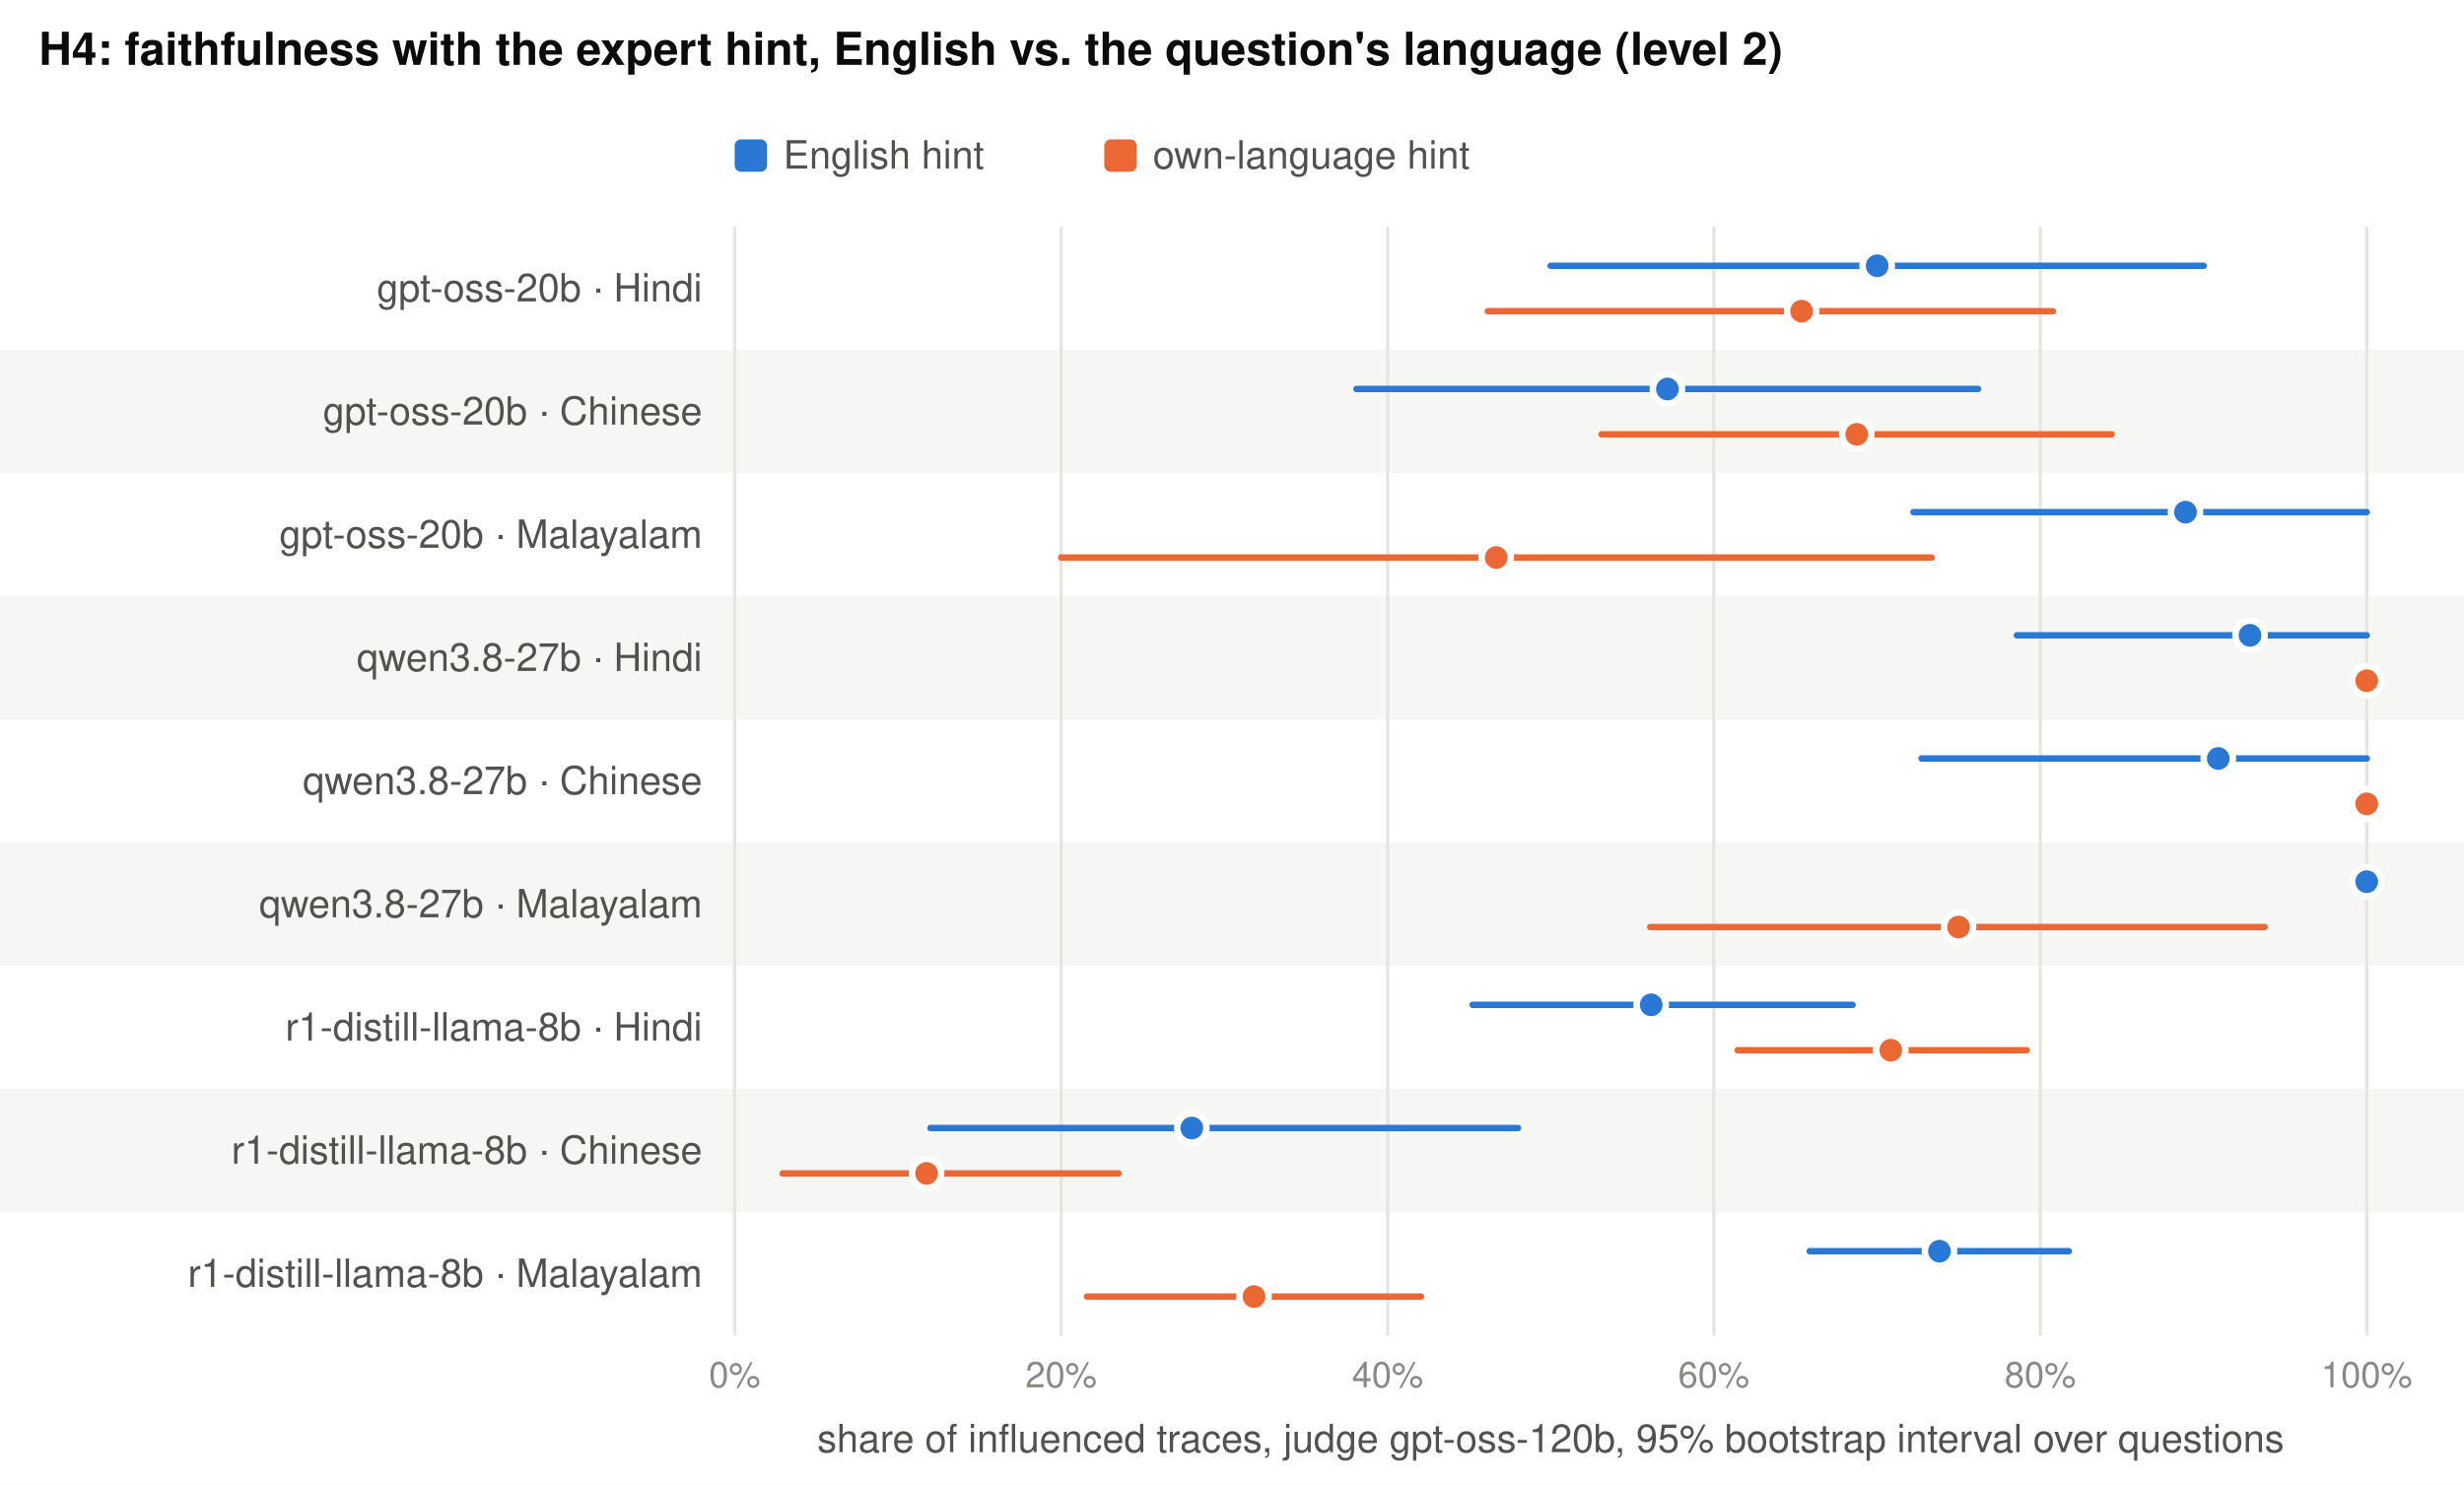
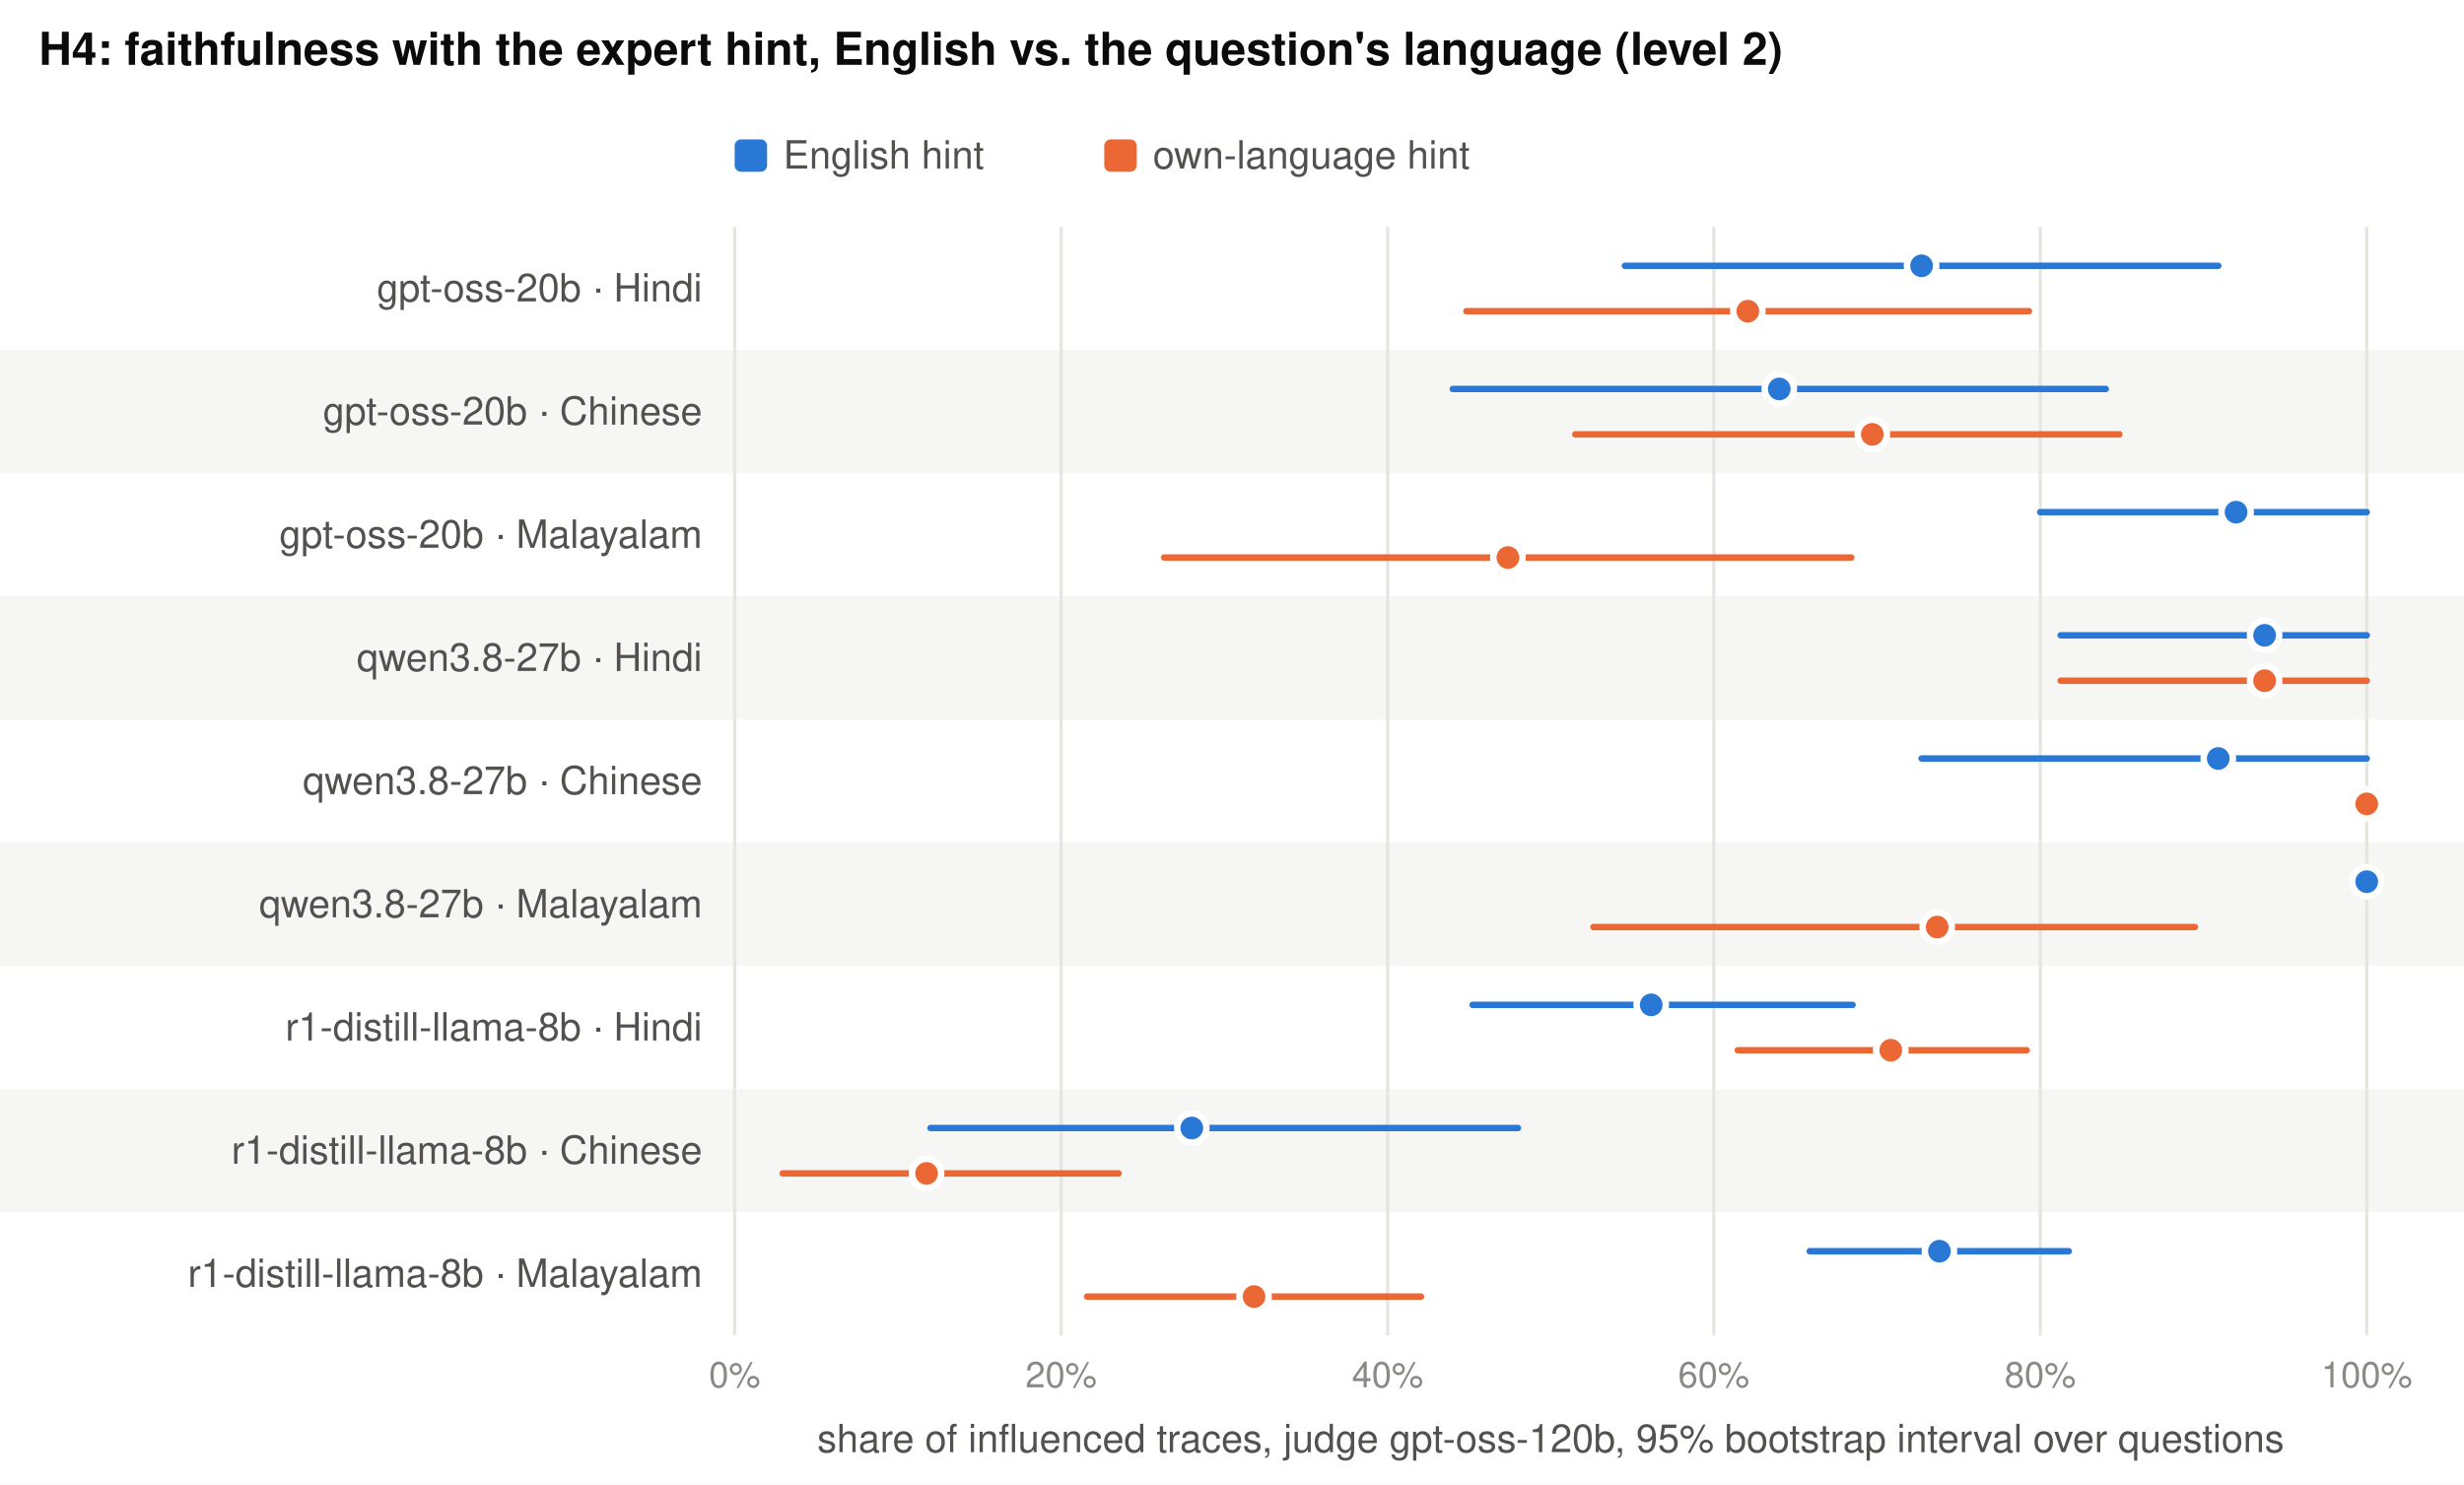
<svg xmlns="http://www.w3.org/2000/svg" width="760" height="458" viewBox="0 0 760 458" role="img">
  <rect width="100%" height="100%" fill="#ffffff" />
  <text x="12.0" y="20.0" font-size="14" fill="#0b0b0b" text-anchor="start" font-weight="bold" font-family="Helvetica, Arial, sans-serif">H4: faithfulness with the expert hint, English vs. the question's language (level 2)</text>
  <rect x="226.6" y="43" width="10" height="10" rx="2" fill="#2a78d6" />
  <text x="241.6" y="52.0" font-size="12" fill="#52514e" text-anchor="start" font-weight="normal" font-family="Helvetica, Arial, sans-serif">English hint</text>
  <rect x="340.6" y="43" width="10" height="10" rx="2" fill="#eb6834" />
  <text x="355.6" y="52.0" font-size="12" fill="#52514e" text-anchor="start" font-weight="normal" font-family="Helvetica, Arial, sans-serif">own-language hint</text>
  <rect x="0" y="108" width="760" height="38" fill="#f6f6f4" />
  <rect x="0" y="184" width="760" height="38" fill="#f6f6f4" />
  <rect x="0" y="260" width="760" height="38" fill="#f6f6f4" />
  <rect x="0" y="336" width="760" height="38" fill="#f6f6f4" />
  <line x1="226.6" y1="70" x2="226.6" y2="412" stroke="#e6e5e0" stroke-width="1" />
  <text x="226.6" y="428.0" font-size="11" fill="#8a8984" text-anchor="middle" font-weight="normal" font-family="Helvetica, Arial, sans-serif">0%</text>
  <line x1="327.3" y1="70" x2="327.3" y2="412" stroke="#e6e5e0" stroke-width="1" />
  <text x="327.3" y="428.0" font-size="11" fill="#8a8984" text-anchor="middle" font-weight="normal" font-family="Helvetica, Arial, sans-serif">20%</text>
  <line x1="428.0" y1="70" x2="428.0" y2="412" stroke="#e6e5e0" stroke-width="1" />
  <text x="428.0" y="428.0" font-size="11" fill="#8a8984" text-anchor="middle" font-weight="normal" font-family="Helvetica, Arial, sans-serif">40%</text>
  <line x1="528.6" y1="70" x2="528.6" y2="412" stroke="#e6e5e0" stroke-width="1" />
  <text x="528.6" y="428.0" font-size="11" fill="#8a8984" text-anchor="middle" font-weight="normal" font-family="Helvetica, Arial, sans-serif">60%</text>
  <line x1="629.3" y1="70" x2="629.3" y2="412" stroke="#e6e5e0" stroke-width="1" />
  <text x="629.3" y="428.0" font-size="11" fill="#8a8984" text-anchor="middle" font-weight="normal" font-family="Helvetica, Arial, sans-serif">80%</text>
  <line x1="730.0" y1="70" x2="730.0" y2="412" stroke="#e6e5e0" stroke-width="1" />
  <text x="730.0" y="428.0" font-size="11" fill="#8a8984" text-anchor="middle" font-weight="normal" font-family="Helvetica, Arial, sans-serif">100%</text>
  <text x="478.3" y="448.0" font-size="12" fill="#52514e" text-anchor="middle" font-weight="normal" font-family="Helvetica, Arial, sans-serif">share of influenced traces, judge gpt-oss-120b, 95% bootstrap interval over questions</text>
  <text x="216.6" y="93.0" font-size="12" fill="#52514e" text-anchor="end" font-weight="normal" font-family="Helvetica, Arial, sans-serif">gpt-oss-20b · Hindi</text>
-   <line x1="478.3" y1="82.0" x2="679.7" y2="82.0" stroke="#2a78d6" stroke-width="2" stroke-linecap="round" />
-   <circle cx="579.0" cy="82.0" r="4.5" fill="#2a78d6" stroke="#ffffff" stroke-width="2" />
-   <line x1="458.9" y1="96.0" x2="633.2" y2="96.0" stroke="#eb6834" stroke-width="2" stroke-linecap="round" />
-   <circle cx="555.7" cy="96.0" r="4.5" fill="#eb6834" stroke="#ffffff" stroke-width="2" />
+   <line x1="501.2" y1="82.0" x2="684.2" y2="82.0" stroke="#2a78d6" stroke-width="2" stroke-linecap="round" />
+   <circle cx="592.7" cy="82.0" r="4.5" fill="#2a78d6" stroke="#ffffff" stroke-width="2" />
+   <line x1="452.3" y1="96.0" x2="625.8" y2="96.0" stroke="#eb6834" stroke-width="2" stroke-linecap="round" />
+   <circle cx="539.1" cy="96.0" r="4.5" fill="#eb6834" stroke="#ffffff" stroke-width="2" />
  <text x="216.6" y="131.0" font-size="12" fill="#52514e" text-anchor="end" font-weight="normal" font-family="Helvetica, Arial, sans-serif">gpt-oss-20b · Chinese</text>
-   <line x1="418.4" y1="120.0" x2="610.1" y2="120.0" stroke="#2a78d6" stroke-width="2" stroke-linecap="round" />
-   <circle cx="514.3" cy="120.0" r="4.5" fill="#2a78d6" stroke="#ffffff" stroke-width="2" />
-   <line x1="494.0" y1="134.0" x2="651.3" y2="134.0" stroke="#eb6834" stroke-width="2" stroke-linecap="round" />
-   <circle cx="572.7" cy="134.0" r="4.5" fill="#eb6834" stroke="#ffffff" stroke-width="2" />
+   <line x1="448.1" y1="120.0" x2="649.5" y2="120.0" stroke="#2a78d6" stroke-width="2" stroke-linecap="round" />
+   <circle cx="548.8" cy="120.0" r="4.5" fill="#2a78d6" stroke="#ffffff" stroke-width="2" />
+   <line x1="485.9" y1="134.0" x2="653.7" y2="134.0" stroke="#eb6834" stroke-width="2" stroke-linecap="round" />
+   <circle cx="577.5" cy="134.0" r="4.5" fill="#eb6834" stroke="#ffffff" stroke-width="2" />
  <text x="216.6" y="169.0" font-size="12" fill="#52514e" text-anchor="end" font-weight="normal" font-family="Helvetica, Arial, sans-serif">gpt-oss-20b · Malayalam</text>
-   <line x1="590.2" y1="158.0" x2="730.0" y2="158.0" stroke="#2a78d6" stroke-width="2" stroke-linecap="round" />
-   <circle cx="674.1" cy="158.0" r="4.5" fill="#2a78d6" stroke="#ffffff" stroke-width="2" />
-   <line x1="327.3" y1="172.0" x2="595.8" y2="172.0" stroke="#eb6834" stroke-width="2" stroke-linecap="round" />
-   <circle cx="461.5" cy="172.0" r="4.5" fill="#eb6834" stroke="#ffffff" stroke-width="2" />
+   <line x1="629.3" y1="158.0" x2="730.0" y2="158.0" stroke="#2a78d6" stroke-width="2" stroke-linecap="round" />
+   <circle cx="689.7" cy="158.0" r="4.5" fill="#2a78d6" stroke="#ffffff" stroke-width="2" />
+   <line x1="359.1" y1="172.0" x2="571.0" y2="172.0" stroke="#eb6834" stroke-width="2" stroke-linecap="round" />
+   <circle cx="465.1" cy="172.0" r="4.5" fill="#eb6834" stroke="#ffffff" stroke-width="2" />
  <text x="216.6" y="207.0" font-size="12" fill="#52514e" text-anchor="end" font-weight="normal" font-family="Helvetica, Arial, sans-serif">qwen3.8-27b · Hindi</text>
-   <line x1="622.1" y1="196.0" x2="730.0" y2="196.0" stroke="#2a78d6" stroke-width="2" stroke-linecap="round" />
-   <circle cx="694.0" cy="196.0" r="4.5" fill="#2a78d6" stroke="#ffffff" stroke-width="2" />
-   <line x1="730.0" y1="210.0" x2="730.0" y2="210.0" stroke="#eb6834" stroke-width="2" stroke-linecap="round" />
-   <circle cx="730.0" cy="210.0" r="4.5" fill="#eb6834" stroke="#ffffff" stroke-width="2" />
+   <line x1="635.6" y1="196.0" x2="730.0" y2="196.0" stroke="#2a78d6" stroke-width="2" stroke-linecap="round" />
+   <circle cx="698.5" cy="196.0" r="4.5" fill="#2a78d6" stroke="#ffffff" stroke-width="2" />
+   <line x1="635.6" y1="210.0" x2="730.0" y2="210.0" stroke="#eb6834" stroke-width="2" stroke-linecap="round" />
+   <circle cx="698.5" cy="210.0" r="4.5" fill="#eb6834" stroke="#ffffff" stroke-width="2" />
  <text x="216.6" y="245.0" font-size="12" fill="#52514e" text-anchor="end" font-weight="normal" font-family="Helvetica, Arial, sans-serif">qwen3.8-27b · Chinese</text>
  <line x1="592.7" y1="234.0" x2="730.0" y2="234.0" stroke="#2a78d6" stroke-width="2" stroke-linecap="round" />
  <circle cx="684.2" cy="234.0" r="4.5" fill="#2a78d6" stroke="#ffffff" stroke-width="2" />
  <line x1="730.0" y1="248.0" x2="730.0" y2="248.0" stroke="#eb6834" stroke-width="2" stroke-linecap="round" />
  <circle cx="730.0" cy="248.0" r="4.5" fill="#eb6834" stroke="#ffffff" stroke-width="2" />
  <text x="216.6" y="283.0" font-size="12" fill="#52514e" text-anchor="end" font-weight="normal" font-family="Helvetica, Arial, sans-serif">qwen3.8-27b · Malayalam</text>
  <line x1="730.0" y1="272.0" x2="730.0" y2="272.0" stroke="#2a78d6" stroke-width="2" stroke-linecap="round" />
  <circle cx="730.0" cy="272.0" r="4.5" fill="#2a78d6" stroke="#ffffff" stroke-width="2" />
-   <line x1="509.0" y1="286.0" x2="698.5" y2="286.0" stroke="#eb6834" stroke-width="2" stroke-linecap="round" />
-   <circle cx="604.1" cy="286.0" r="4.5" fill="#eb6834" stroke="#ffffff" stroke-width="2" />
+   <line x1="491.5" y1="286.0" x2="677.0" y2="286.0" stroke="#eb6834" stroke-width="2" stroke-linecap="round" />
+   <circle cx="597.5" cy="286.0" r="4.5" fill="#eb6834" stroke="#ffffff" stroke-width="2" />
  <text x="216.6" y="321.0" font-size="12" fill="#52514e" text-anchor="end" font-weight="normal" font-family="Helvetica, Arial, sans-serif">r1-distill-llama-8b · Hindi</text>
  <line x1="454.2" y1="310.0" x2="571.4" y2="310.0" stroke="#2a78d6" stroke-width="2" stroke-linecap="round" />
  <circle cx="509.3" cy="310.0" r="4.5" fill="#2a78d6" stroke="#ffffff" stroke-width="2" />
  <line x1="536.0" y1="324.0" x2="625.1" y2="324.0" stroke="#eb6834" stroke-width="2" stroke-linecap="round" />
  <circle cx="583.2" cy="324.0" r="4.5" fill="#eb6834" stroke="#ffffff" stroke-width="2" />
  <text x="216.6" y="359.0" font-size="12" fill="#52514e" text-anchor="end" font-weight="normal" font-family="Helvetica, Arial, sans-serif">r1-distill-llama-8b · Chinese</text>
  <line x1="287.0" y1="348.0" x2="468.2" y2="348.0" stroke="#2a78d6" stroke-width="2" stroke-linecap="round" />
  <circle cx="367.6" cy="348.0" r="4.5" fill="#2a78d6" stroke="#ffffff" stroke-width="2" />
  <line x1="241.4" y1="362.0" x2="345.0" y2="362.0" stroke="#eb6834" stroke-width="2" stroke-linecap="round" />
  <circle cx="285.8" cy="362.0" r="4.5" fill="#eb6834" stroke="#ffffff" stroke-width="2" />
  <text x="216.6" y="397.0" font-size="12" fill="#52514e" text-anchor="end" font-weight="normal" font-family="Helvetica, Arial, sans-serif">r1-distill-llama-8b · Malayalam</text>
  <line x1="558.2" y1="386.0" x2="638.1" y2="386.0" stroke="#2a78d6" stroke-width="2" stroke-linecap="round" />
  <circle cx="598.2" cy="386.0" r="4.5" fill="#2a78d6" stroke="#ffffff" stroke-width="2" />
  <line x1="335.3" y1="400.0" x2="438.3" y2="400.0" stroke="#eb6834" stroke-width="2" stroke-linecap="round" />
  <circle cx="386.8" cy="400.0" r="4.5" fill="#eb6834" stroke="#ffffff" stroke-width="2" />
</svg>
